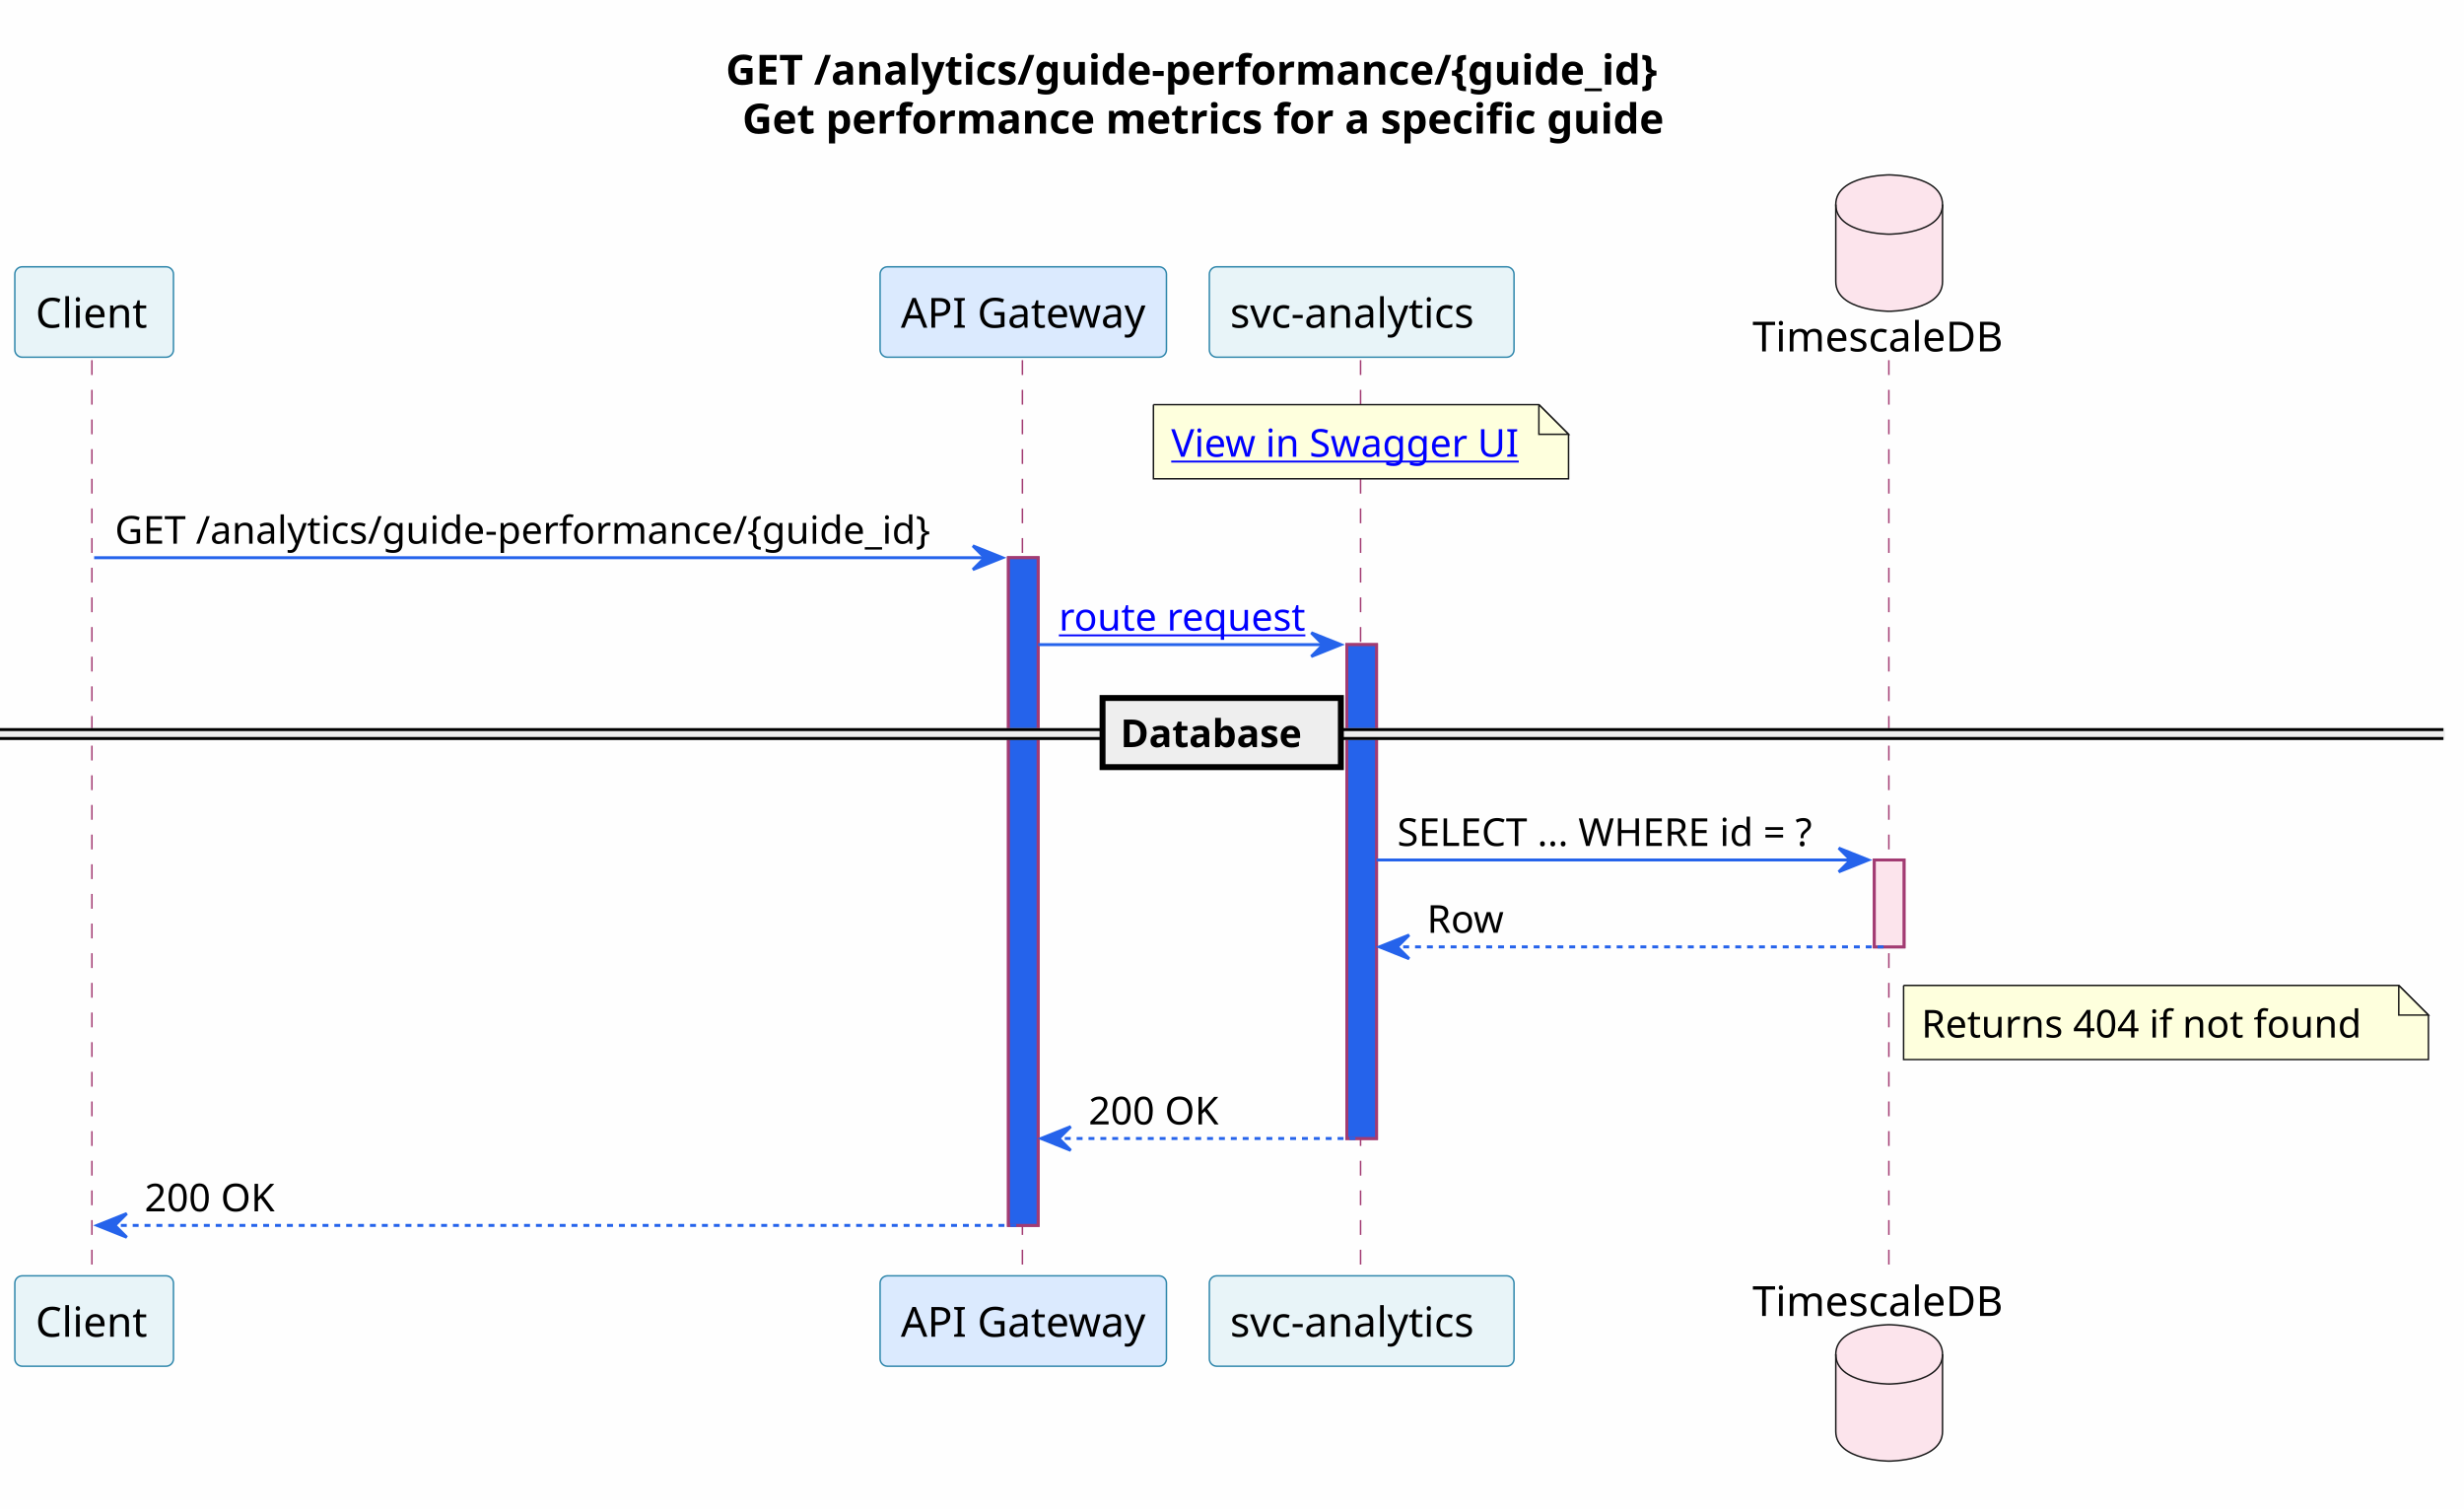
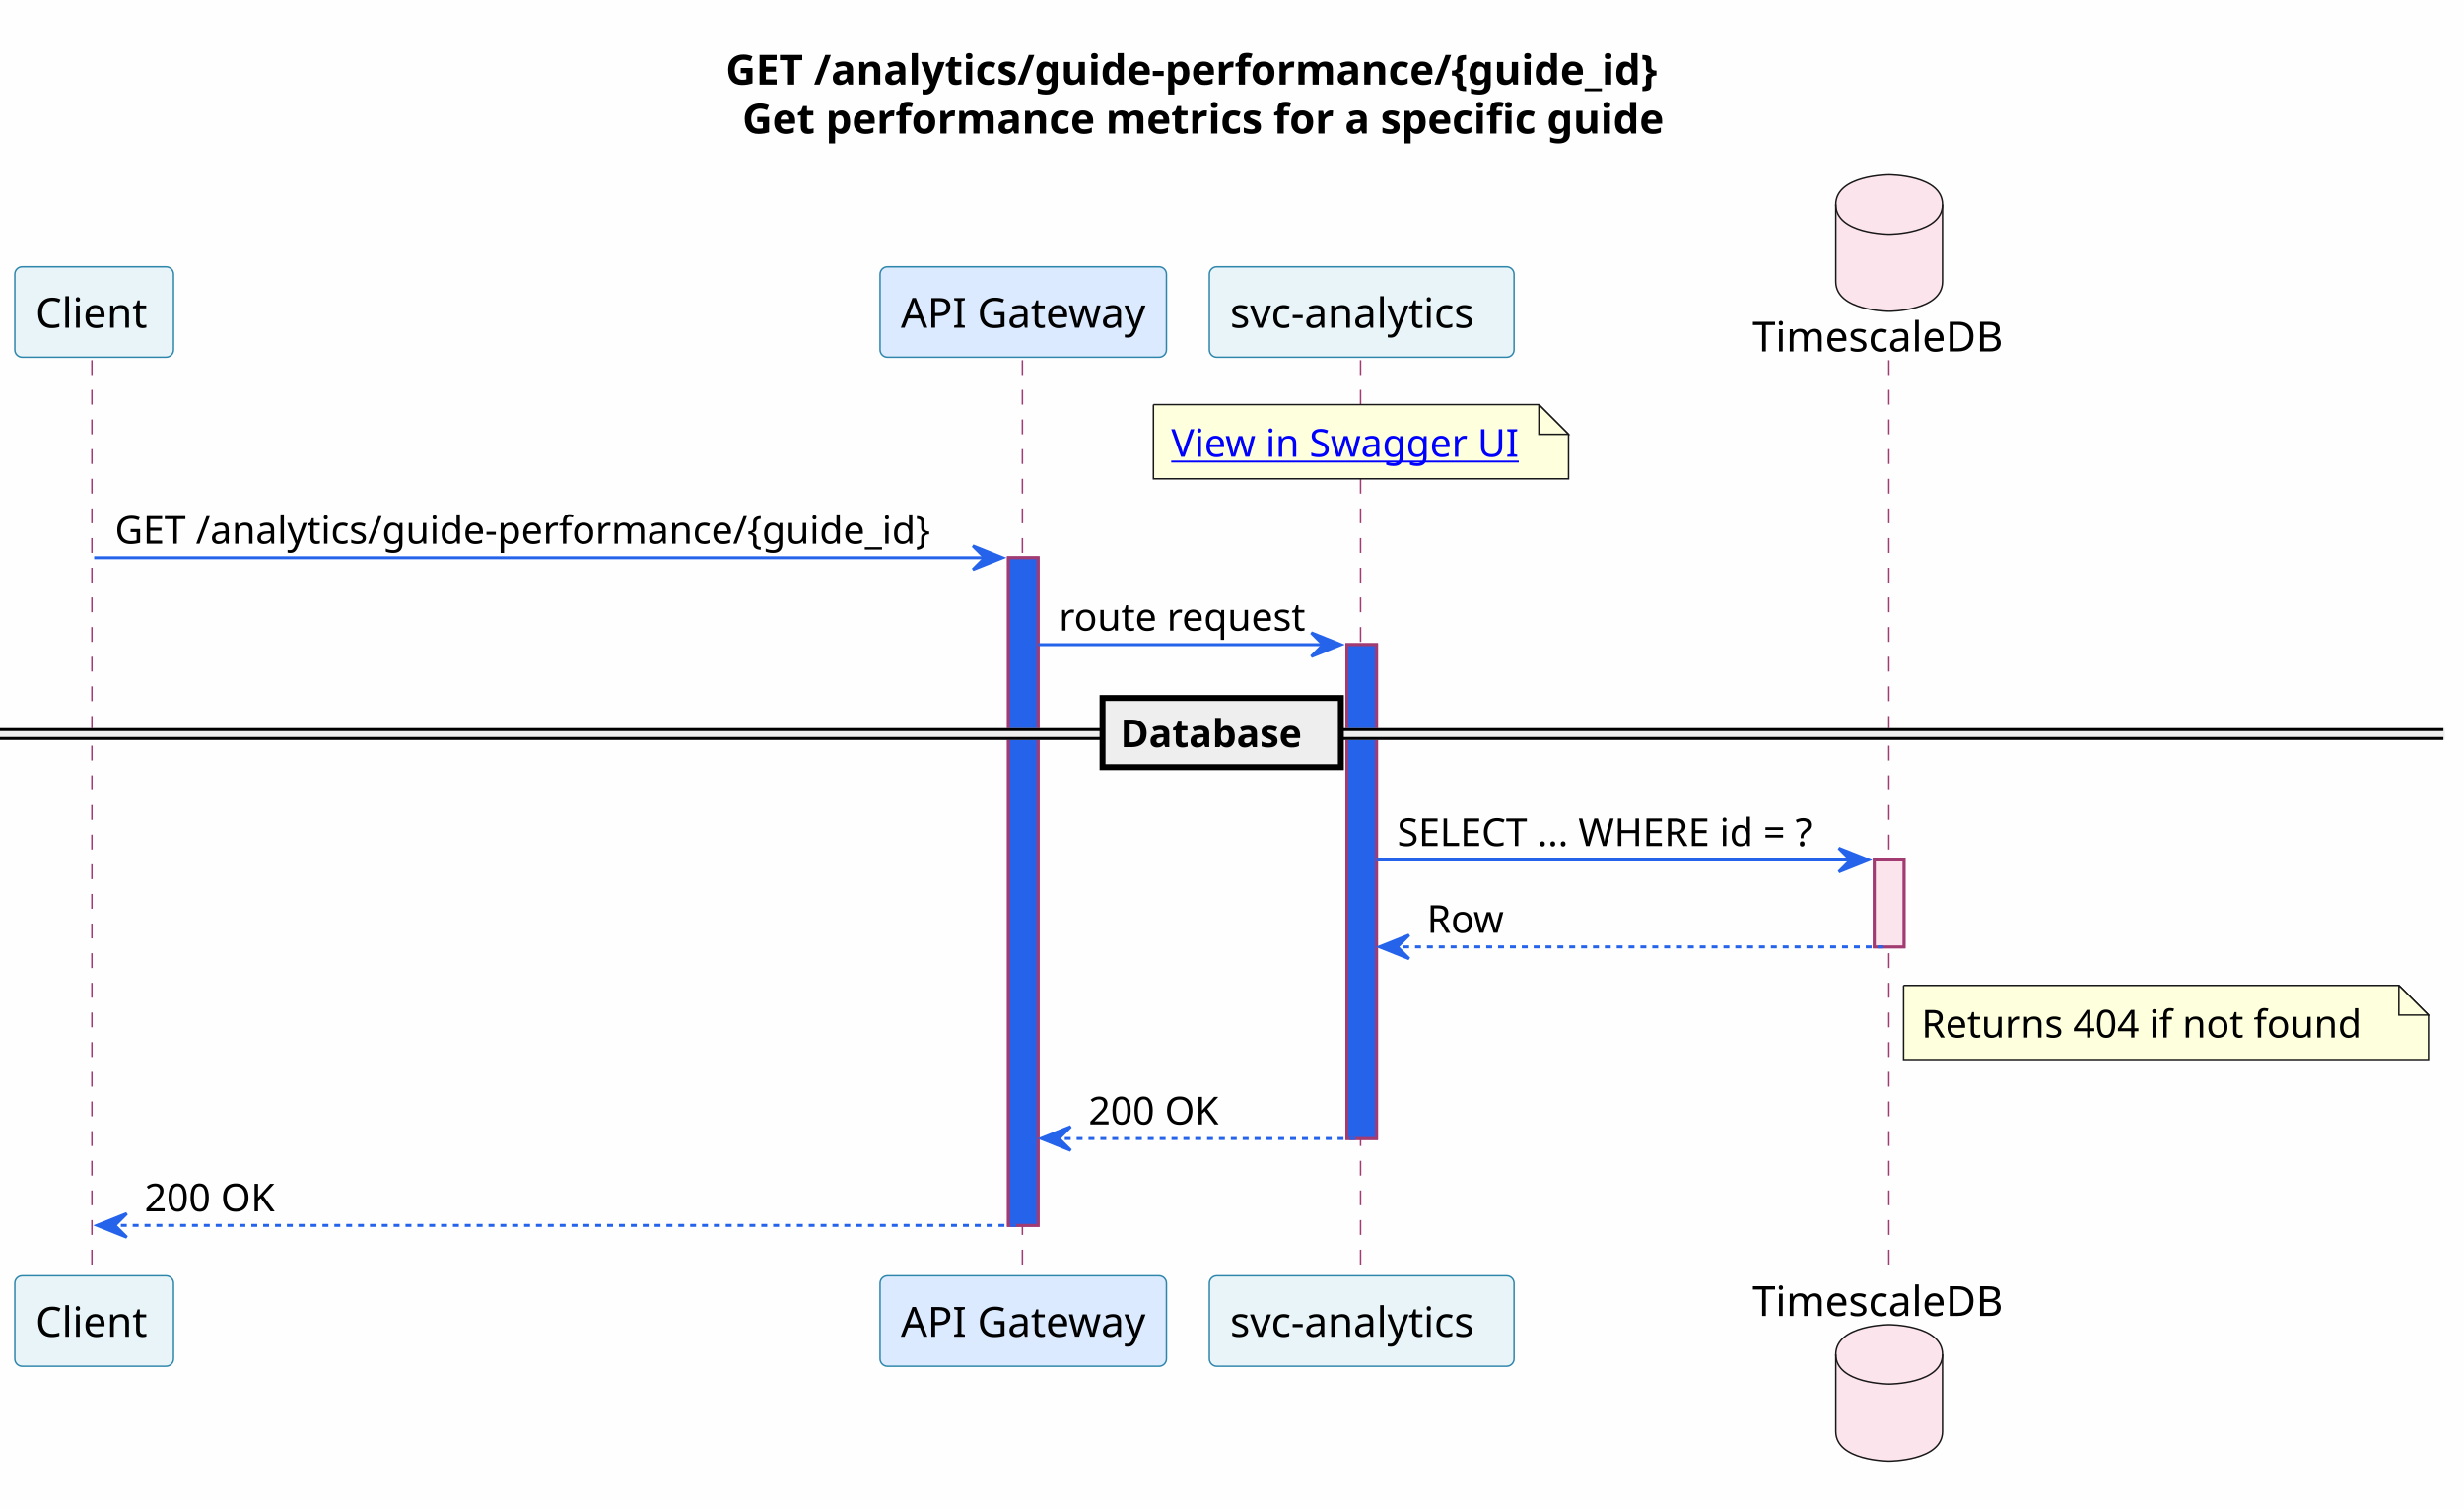
<svg xmlns="http://www.w3.org/2000/svg" xmlns:xlink="http://www.w3.org/1999/xlink" contentStyleType="text/css" data-diagram-type="SEQUENCE" height="509px" preserveAspectRatio="none" style="width:831px;height:509px;background:#FEFEFE;" version="1.1" viewBox="0 0 831 509" width="831px" zoomAndPan="magnify">
  <defs />
  <g>
    <rect fill="#FEFEFE" height="509" style="stroke:none;stroke-width:1;" width="831" x="0" y="0" />
    <text fill="#000000" font-family="Segoe UI" font-size="14" font-weight="bold" lengthAdjust="spacing" textLength="333.512" x="244.773" y="28.535">GET /analytics/guide-performance/{guide_id}</text>
    <text fill="#000000" font-family="Segoe UI" font-size="14" font-weight="bold" lengthAdjust="spacing" textLength="322.356" x="250.351" y="45.023">Get performance metrics for a specific guide</text>
    <g>
      <rect fill="#2563EB" height="225.174" style="stroke:#A23B72;stroke-width:1;" width="10" x="340.104" y="188.086" />
    </g>
    <g>
      <rect fill="#2563EB" height="166.553" style="stroke:#A23B72;stroke-width:1;" width="10" x="454.239" y="217.397" />
    </g>
    <g>
      <rect fill="#FCE4EC" height="29.311" style="stroke:#A23B72;stroke-width:1;" width="10" x="632.129" y="290.018" />
    </g>
    <g>
      <rect fill="#000000" fill-opacity="0" height="309.795" width="8" x="27.752" y="121.465" />
      <line style="stroke:#A23B72;stroke-width:0.5;stroke-dasharray:5,5;" x1="31" x2="31" y1="121.465" y2="431.26" />
    </g>
    <g>
      <rect fill="#000000" fill-opacity="0" height="309.795" width="8" x="341.104" y="121.465" />
      <line style="stroke:#A23B72;stroke-width:0.5;stroke-dasharray:5,5;" x1="344.815" x2="344.815" y1="121.465" y2="431.26" />
    </g>
    <g>
      <rect fill="#000000" fill-opacity="0" height="309.795" width="8" x="455.239" y="121.465" />
      <line style="stroke:#A23B72;stroke-width:0.5;stroke-dasharray:5,5;" x1="458.86" x2="458.86" y1="121.465" y2="431.26" />
    </g>
    <g>
      <rect fill="#000000" fill-opacity="0" height="309.795" width="8" x="633.129" y="121.465" />
      <line style="stroke:#A23B72;stroke-width:0.5;stroke-dasharray:5,5;" x1="637.032" x2="637.032" y1="121.465" y2="431.26" />
    </g>
    <g class="participant participant-head" data-participant="Client">
      <rect fill="#E8F4F8" height="30.488" rx="2.5" ry="2.5" style="stroke:#2E86AB;stroke-width:0.5;" width="53.505" x="5" y="89.977" />
      <text fill="#000000" font-family="Segoe UI" font-size="14" lengthAdjust="spacing" textLength="39.505" x="12" y="110.512">Client</text>
    </g>
    <g class="participant participant-tail" data-participant="Client">
      <rect fill="#E8F4F8" height="30.488" rx="2.5" ry="2.5" style="stroke:#2E86AB;stroke-width:0.5;" width="53.505" x="5" y="430.26" />
      <text fill="#000000" font-family="Segoe UI" font-size="14" lengthAdjust="spacing" textLength="39.505" x="12" y="450.795">Client</text>
    </g>
    <g class="participant participant-head" data-participant="GW">
      <rect fill="#DBEAFE" height="30.488" rx="2.5" ry="2.5" style="stroke:#2E86AB;stroke-width:0.5;" width="96.578" x="296.815" y="89.977" />
      <text fill="#000000" font-family="Segoe UI" font-size="14" lengthAdjust="spacing" textLength="82.578" x="303.815" y="110.512">API Gateway</text>
    </g>
    <g class="participant participant-tail" data-participant="GW">
      <rect fill="#DBEAFE" height="30.488" rx="2.5" ry="2.5" style="stroke:#2E86AB;stroke-width:0.5;" width="96.578" x="296.815" y="430.26" />
      <text fill="#000000" font-family="Segoe UI" font-size="14" lengthAdjust="spacing" textLength="82.578" x="303.815" y="450.795">API Gateway</text>
    </g>
    <g class="participant participant-head" data-participant="Svc">
      <a href="/microservices/svc-analytics/" target="_top" title="/microservices/svc-analytics/" xlink:actuate="onRequest" xlink:href="/microservices/svc-analytics/" xlink:show="new" xlink:title="/microservices/svc-analytics/" xlink:type="simple">
        <rect fill="#E8F4F8" height="30.488" rx="2.5" ry="2.5" style="stroke:#2E86AB;stroke-width:0.5;" width="102.758" x="407.86" y="89.977" />
        <text fill="#000000" font-family="Segoe UI" font-size="14" lengthAdjust="spacing" textLength="88.758" x="414.86" y="110.512">svc-analytics</text>
      </a>
    </g>
    <g class="participant participant-tail" data-participant="Svc">
      <a href="/microservices/svc-analytics/" target="_top" title="/microservices/svc-analytics/" xlink:actuate="onRequest" xlink:href="/microservices/svc-analytics/" xlink:show="new" xlink:title="/microservices/svc-analytics/" xlink:type="simple">
        <rect fill="#E8F4F8" height="30.488" rx="2.5" ry="2.5" style="stroke:#2E86AB;stroke-width:0.5;" width="102.758" x="407.86" y="430.26" />
        <text fill="#000000" font-family="Segoe UI" font-size="14" lengthAdjust="spacing" textLength="88.758" x="414.86" y="450.795">svc-analytics</text>
      </a>
    </g>
    <g class="participant participant-head" data-participant="DB">
      <text fill="#000000" font-family="Segoe UI" font-size="14" lengthAdjust="spacing" textLength="86.194" x="591.032" y="118.512">TimescaleDB</text>
      <path d="M619.129,68.977 C619.129,58.977 637.129,58.977 637.129,58.977 C637.129,58.977 655.129,58.977 655.129,68.977 L655.129,94.977 C655.129,104.977 637.129,104.977 637.129,104.977 C637.129,104.977 619.129,104.977 619.129,94.977 L619.129,68.977" fill="#FCE4EC" style="stroke:#181818;stroke-width:0.5;" />
      <path d="M619.129,68.977 C619.129,78.977 637.129,78.977 637.129,78.977 C637.129,78.977 655.129,78.977 655.129,68.977" fill="none" style="stroke:#181818;stroke-width:0.5;" />
    </g>
    <g class="participant participant-tail" data-participant="DB">
      <text fill="#000000" font-family="Segoe UI" font-size="14" lengthAdjust="spacing" textLength="86.194" x="591.032" y="443.795">TimescaleDB</text>
      <path d="M619.129,456.748 C619.129,446.748 637.129,446.748 637.129,446.748 C637.129,446.748 655.129,446.748 655.129,456.748 L655.129,482.748 C655.129,492.748 637.129,492.748 637.129,492.748 C637.129,492.748 619.129,492.748 619.129,482.748 L619.129,456.748" fill="#FCE4EC" style="stroke:#181818;stroke-width:0.5;" />
      <path d="M619.129,456.748 C619.129,466.748 637.129,466.748 637.129,466.748 C637.129,466.748 655.129,466.748 655.129,456.748" fill="none" style="stroke:#181818;stroke-width:0.5;" />
    </g>
    <g>
      <rect fill="#2563EB" height="225.174" style="stroke:#A23B72;stroke-width:1;" width="10" x="340.104" y="188.086" />
    </g>
    <g>
      <rect fill="#2563EB" height="166.553" style="stroke:#A23B72;stroke-width:1;" width="10" x="454.239" y="217.397" />
    </g>
    <g>
      <rect fill="#FCE4EC" height="29.311" style="stroke:#A23B72;stroke-width:1;" width="10" x="632.129" y="290.018" />
    </g>
    <path d="M389,136.465 L389,161.465 L529,161.465 L529,146.465 L519,136.465 L389,136.465" fill="#FEFFDD" style="stroke:#181818;stroke-width:0.5;" />
    <path d="M519,136.465 L519,146.465 L529,146.465 L519,136.465" fill="#FEFFDD" style="stroke:#181818;stroke-width:0.5;" />
    <a href="/services/api/svc-analytics.html#/Staff/getGuidePerformance" target="_top" title="/services/api/svc-analytics.html#/Staff/getGuidePerformance" xlink:actuate="onRequest" xlink:href="/services/api/svc-analytics.html#/Staff/getGuidePerformance" xlink:show="new" xlink:title="/services/api/svc-analytics.html#/Staff/getGuidePerformance" xlink:type="simple">
      <text fill="#0000FF" font-family="Segoe UI" font-size="13" lengthAdjust="spacing" text-decoration="underline" textLength="119.406" x="395" y="154.033">View in Swagger UI</text>
    </a>
    <g class="message" data-participant-1="Client" data-participant-2="GW">
      <polygon fill="#2563EB" points="328.104,184.086,338.104,188.086,328.104,192.086,332.104,188.086" style="stroke:#2563EB;stroke-width:1;" />
      <line style="stroke:#2563EB;stroke-width:1;" x1="31.752" x2="334.104" y1="188.086" y2="188.086" />
      <text fill="#000000" font-family="Segoe UI" font-size="13" lengthAdjust="spacing" textLength="289.352" x="38.752" y="183.344">GET /analytics/guide-performance/{guide_id}</text>
    </g>
    <g class="message" data-participant-1="GW" data-participant-2="Svc">
      <polygon fill="#2563EB" points="442.239,213.397,452.239,217.397,442.239,221.397,446.239,217.397" style="stroke:#2563EB;stroke-width:1;" />
      <line style="stroke:#2563EB;stroke-width:1;" x1="350.104" x2="448.239" y1="217.397" y2="217.397" />
-       <a href="/microservices/svc-analytics/#get-analyticsguide-performanceguide_id-get-performance-metrics-for-a-specific-guide" target="_top" title="/microservices/svc-analytics/#get-analyticsguide-performanceguide_id-get-performance-metrics-for-a-specific-guide" xlink:actuate="onRequest" xlink:href="/microservices/svc-analytics/#get-analyticsguide-performanceguide_id-get-performance-metrics-for-a-specific-guide" xlink:show="new" xlink:title="/microservices/svc-analytics/#get-analyticsguide-performanceguide_id-get-performance-metrics-for-a-specific-guide" xlink:type="simple">
-         <text fill="#0000FF" font-family="Segoe UI" font-size="13" lengthAdjust="spacing" text-decoration="underline" textLength="85.135" x="357.104" y="212.654">route request</text>
-       </a>
+       <text fill="#000000" font-family="Segoe UI" font-size="13" lengthAdjust="spacing" textLength="85.135" x="357.104" y="212.654">route request</text>
    </g>
    <rect fill="#EEEEEE" height="3" style="stroke:#EEEEEE;stroke-width:1;" width="824.057" x="0" y="246.052" />
    <line style="stroke:#000000;stroke-width:1;" x1="0" x2="824.057" y1="246.052" y2="246.052" />
    <line style="stroke:#000000;stroke-width:1;" x1="0" x2="824.057" y1="249.052" y2="249.052" />
    <rect fill="#EEEEEE" height="23.311" style="stroke:#000000;stroke-width:2;" width="80.371" x="371.843" y="235.397" />
    <text fill="#000000" font-family="Segoe UI" font-size="13" font-weight="bold" lengthAdjust="spacing" textLength="62.086" x="377.843" y="251.965">Database</text>
    <g class="message" data-participant-1="Svc" data-participant-2="DB">
      <polygon fill="#2563EB" points="620.129,286.018,630.129,290.018,620.129,294.018,624.129,290.018" style="stroke:#2563EB;stroke-width:1;" />
      <line style="stroke:#2563EB;stroke-width:1;" x1="464.239" x2="626.129" y1="290.018" y2="290.018" />
      <text fill="#000000" font-family="Segoe UI" font-size="13" lengthAdjust="spacing" textLength="148.891" x="471.239" y="285.275">SELECT ... WHERE id = ?</text>
    </g>
    <g class="message" data-participant-1="DB" data-participant-2="Svc">
      <polygon fill="#2563EB" points="475.239,315.328,465.239,319.328,475.239,323.328,471.239,319.328" style="stroke:#2563EB;stroke-width:1;" />
      <line style="stroke:#2563EB;stroke-width:1;stroke-dasharray:2,2;" x1="469.239" x2="636.129" y1="319.328" y2="319.328" />
      <text fill="#000000" font-family="Segoe UI" font-size="13" lengthAdjust="spacing" textLength="26.222" x="481.239" y="314.586">Row</text>
    </g>
    <path d="M642,332.328 L642,357.328 L819,357.328 L819,342.328 L809,332.328 L642,332.328" fill="#FEFFDD" style="stroke:#181818;stroke-width:0.5;" />
    <path d="M809,332.328 L809,342.328 L819,342.328 L809,332.328" fill="#FEFFDD" style="stroke:#181818;stroke-width:0.5;" />
    <text fill="#000000" font-family="Segoe UI" font-size="13" lengthAdjust="spacing" textLength="156.057" x="648" y="349.897">Returns 404 if not found</text>
    <g class="message" data-participant-1="Svc" data-participant-2="GW">
      <polygon fill="#2563EB" points="361.104,379.949,351.104,383.949,361.104,387.949,357.104,383.949" style="stroke:#2563EB;stroke-width:1;" />
      <line style="stroke:#2563EB;stroke-width:1;stroke-dasharray:2,2;" x1="355.104" x2="458.239" y1="383.949" y2="383.949" />
      <text fill="#000000" font-family="Segoe UI" font-size="13" lengthAdjust="spacing" textLength="47.36" x="367.104" y="379.207">200 OK</text>
    </g>
    <g class="message" data-participant-1="GW" data-participant-2="Client">
      <polygon fill="#2563EB" points="42.752,409.26,32.752,413.26,42.752,417.26,38.752,413.26" style="stroke:#2563EB;stroke-width:1;" />
      <line style="stroke:#2563EB;stroke-width:1;stroke-dasharray:2,2;" x1="36.752" x2="344.104" y1="413.26" y2="413.26" />
      <text fill="#000000" font-family="Segoe UI" font-size="13" lengthAdjust="spacing" textLength="47.36" x="48.752" y="408.518">200 OK</text>
    </g>
  </g>
</svg>
